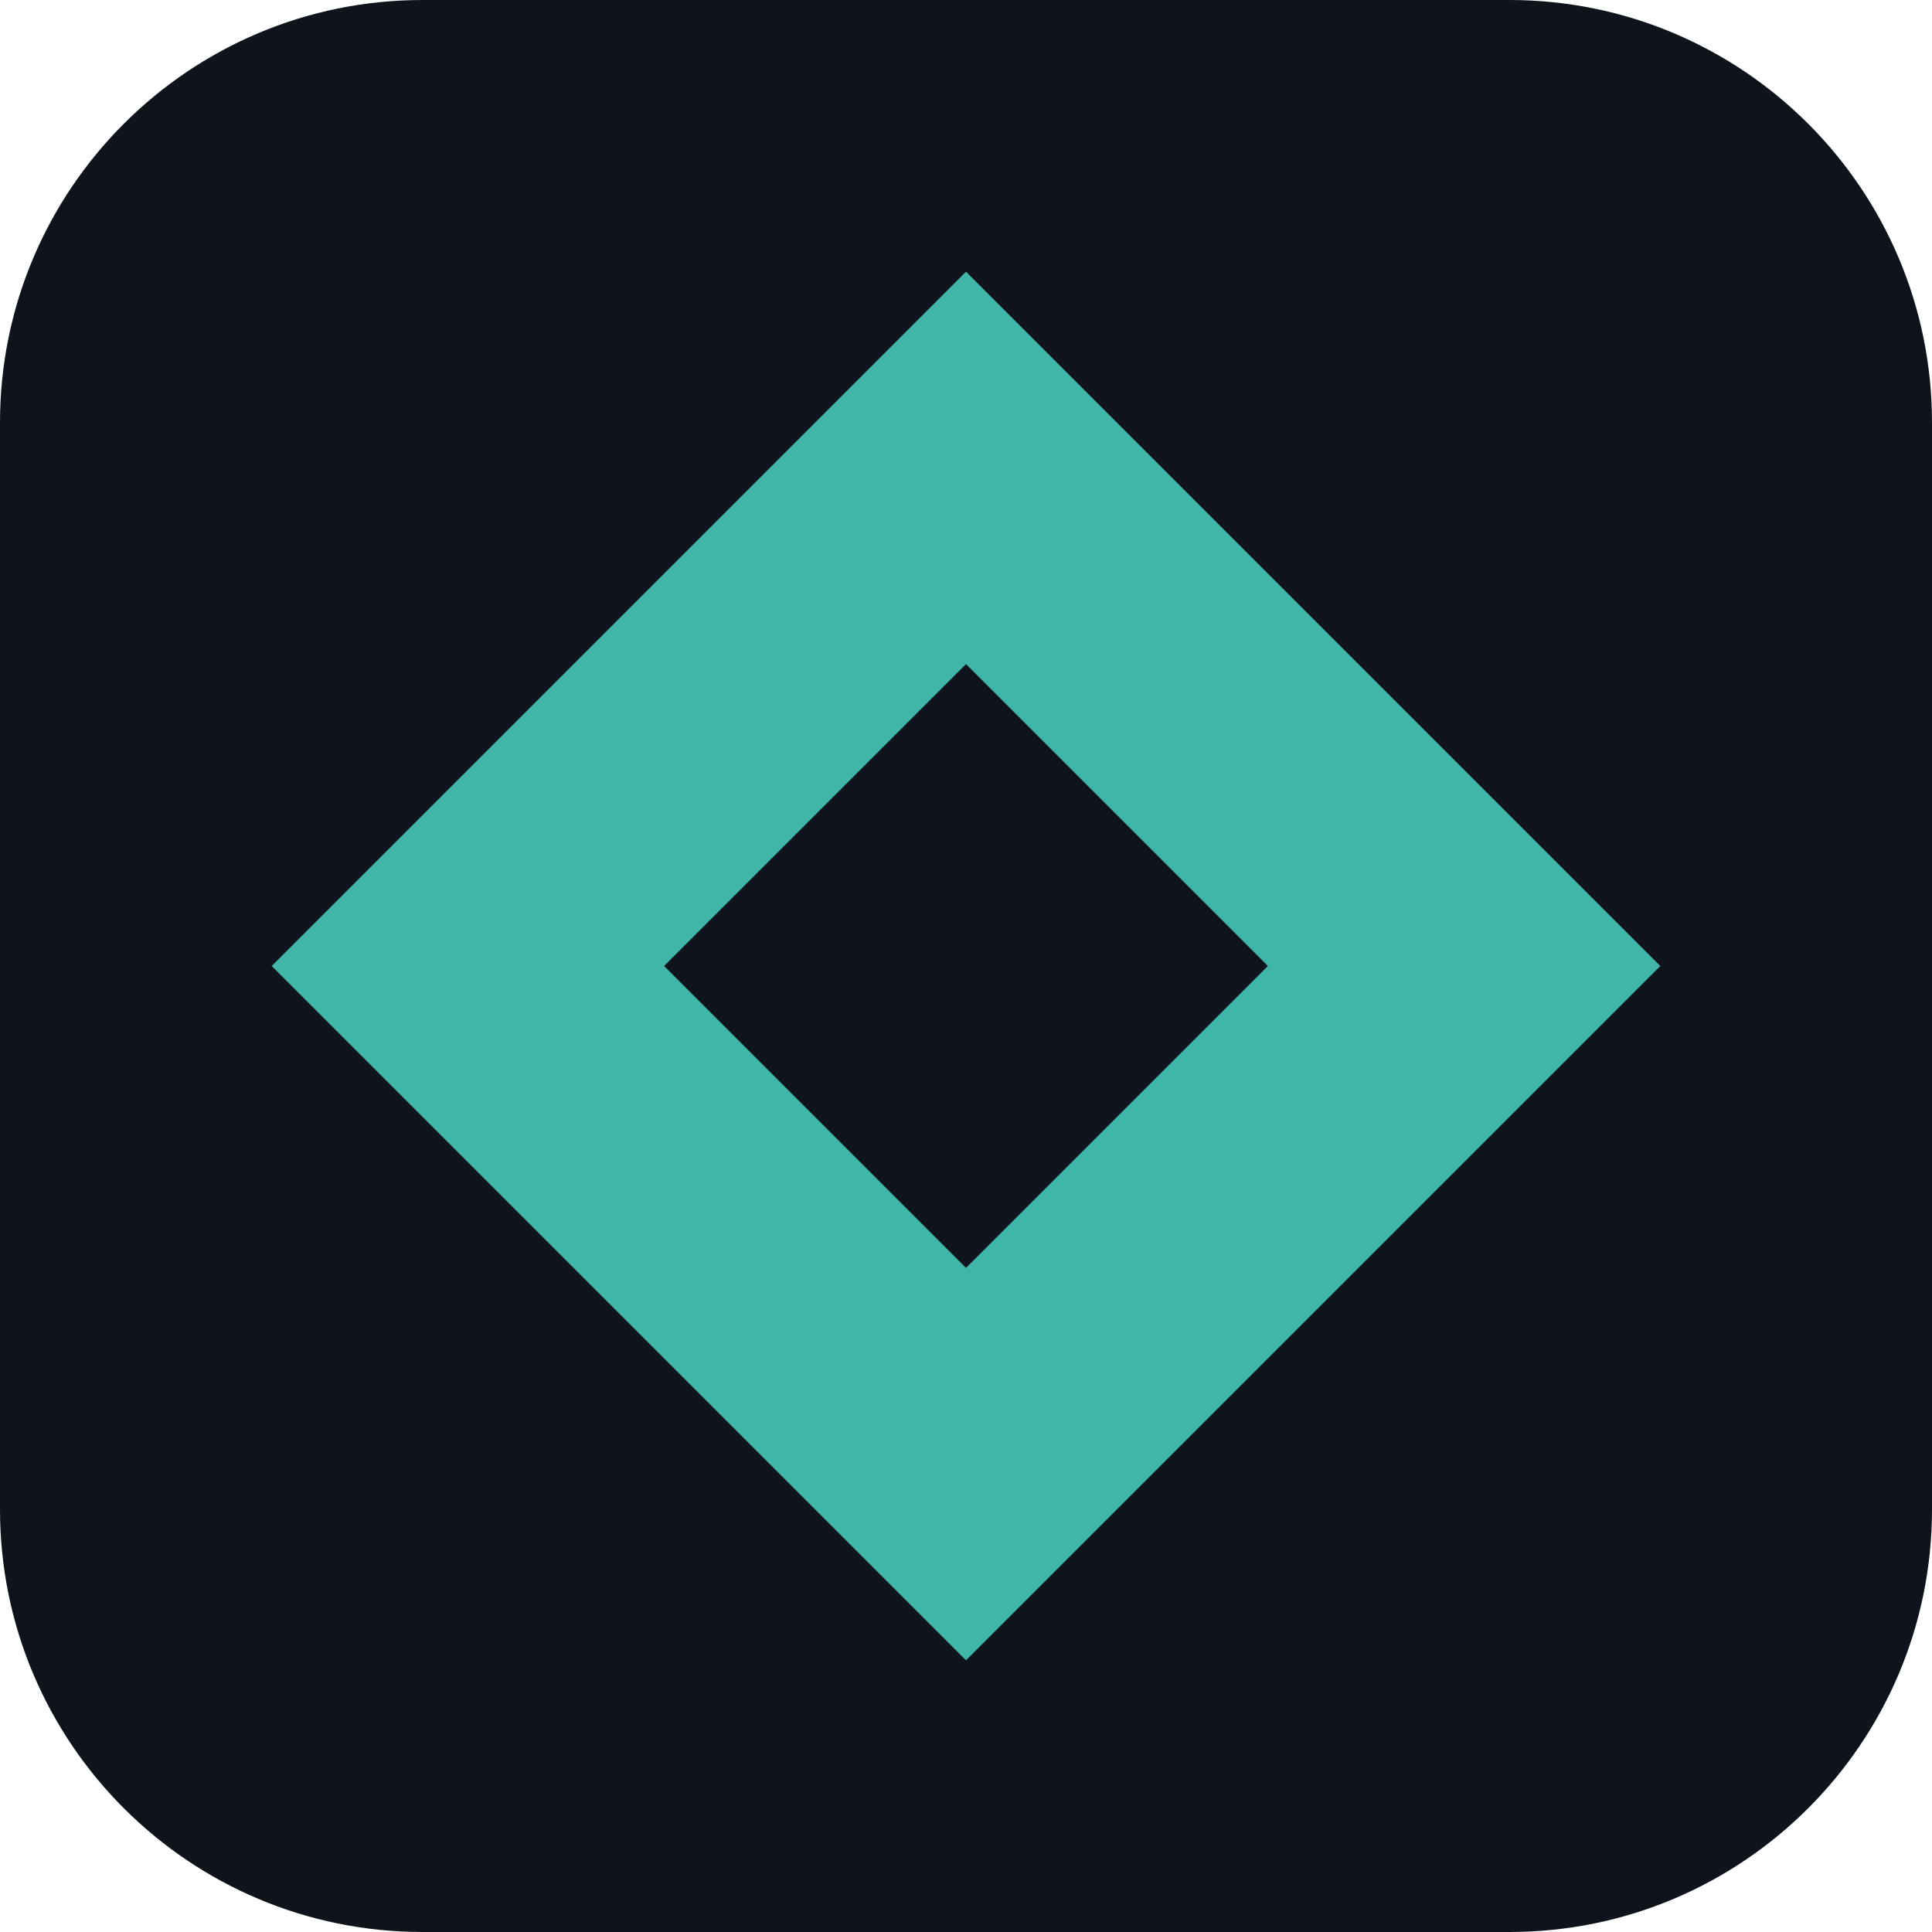
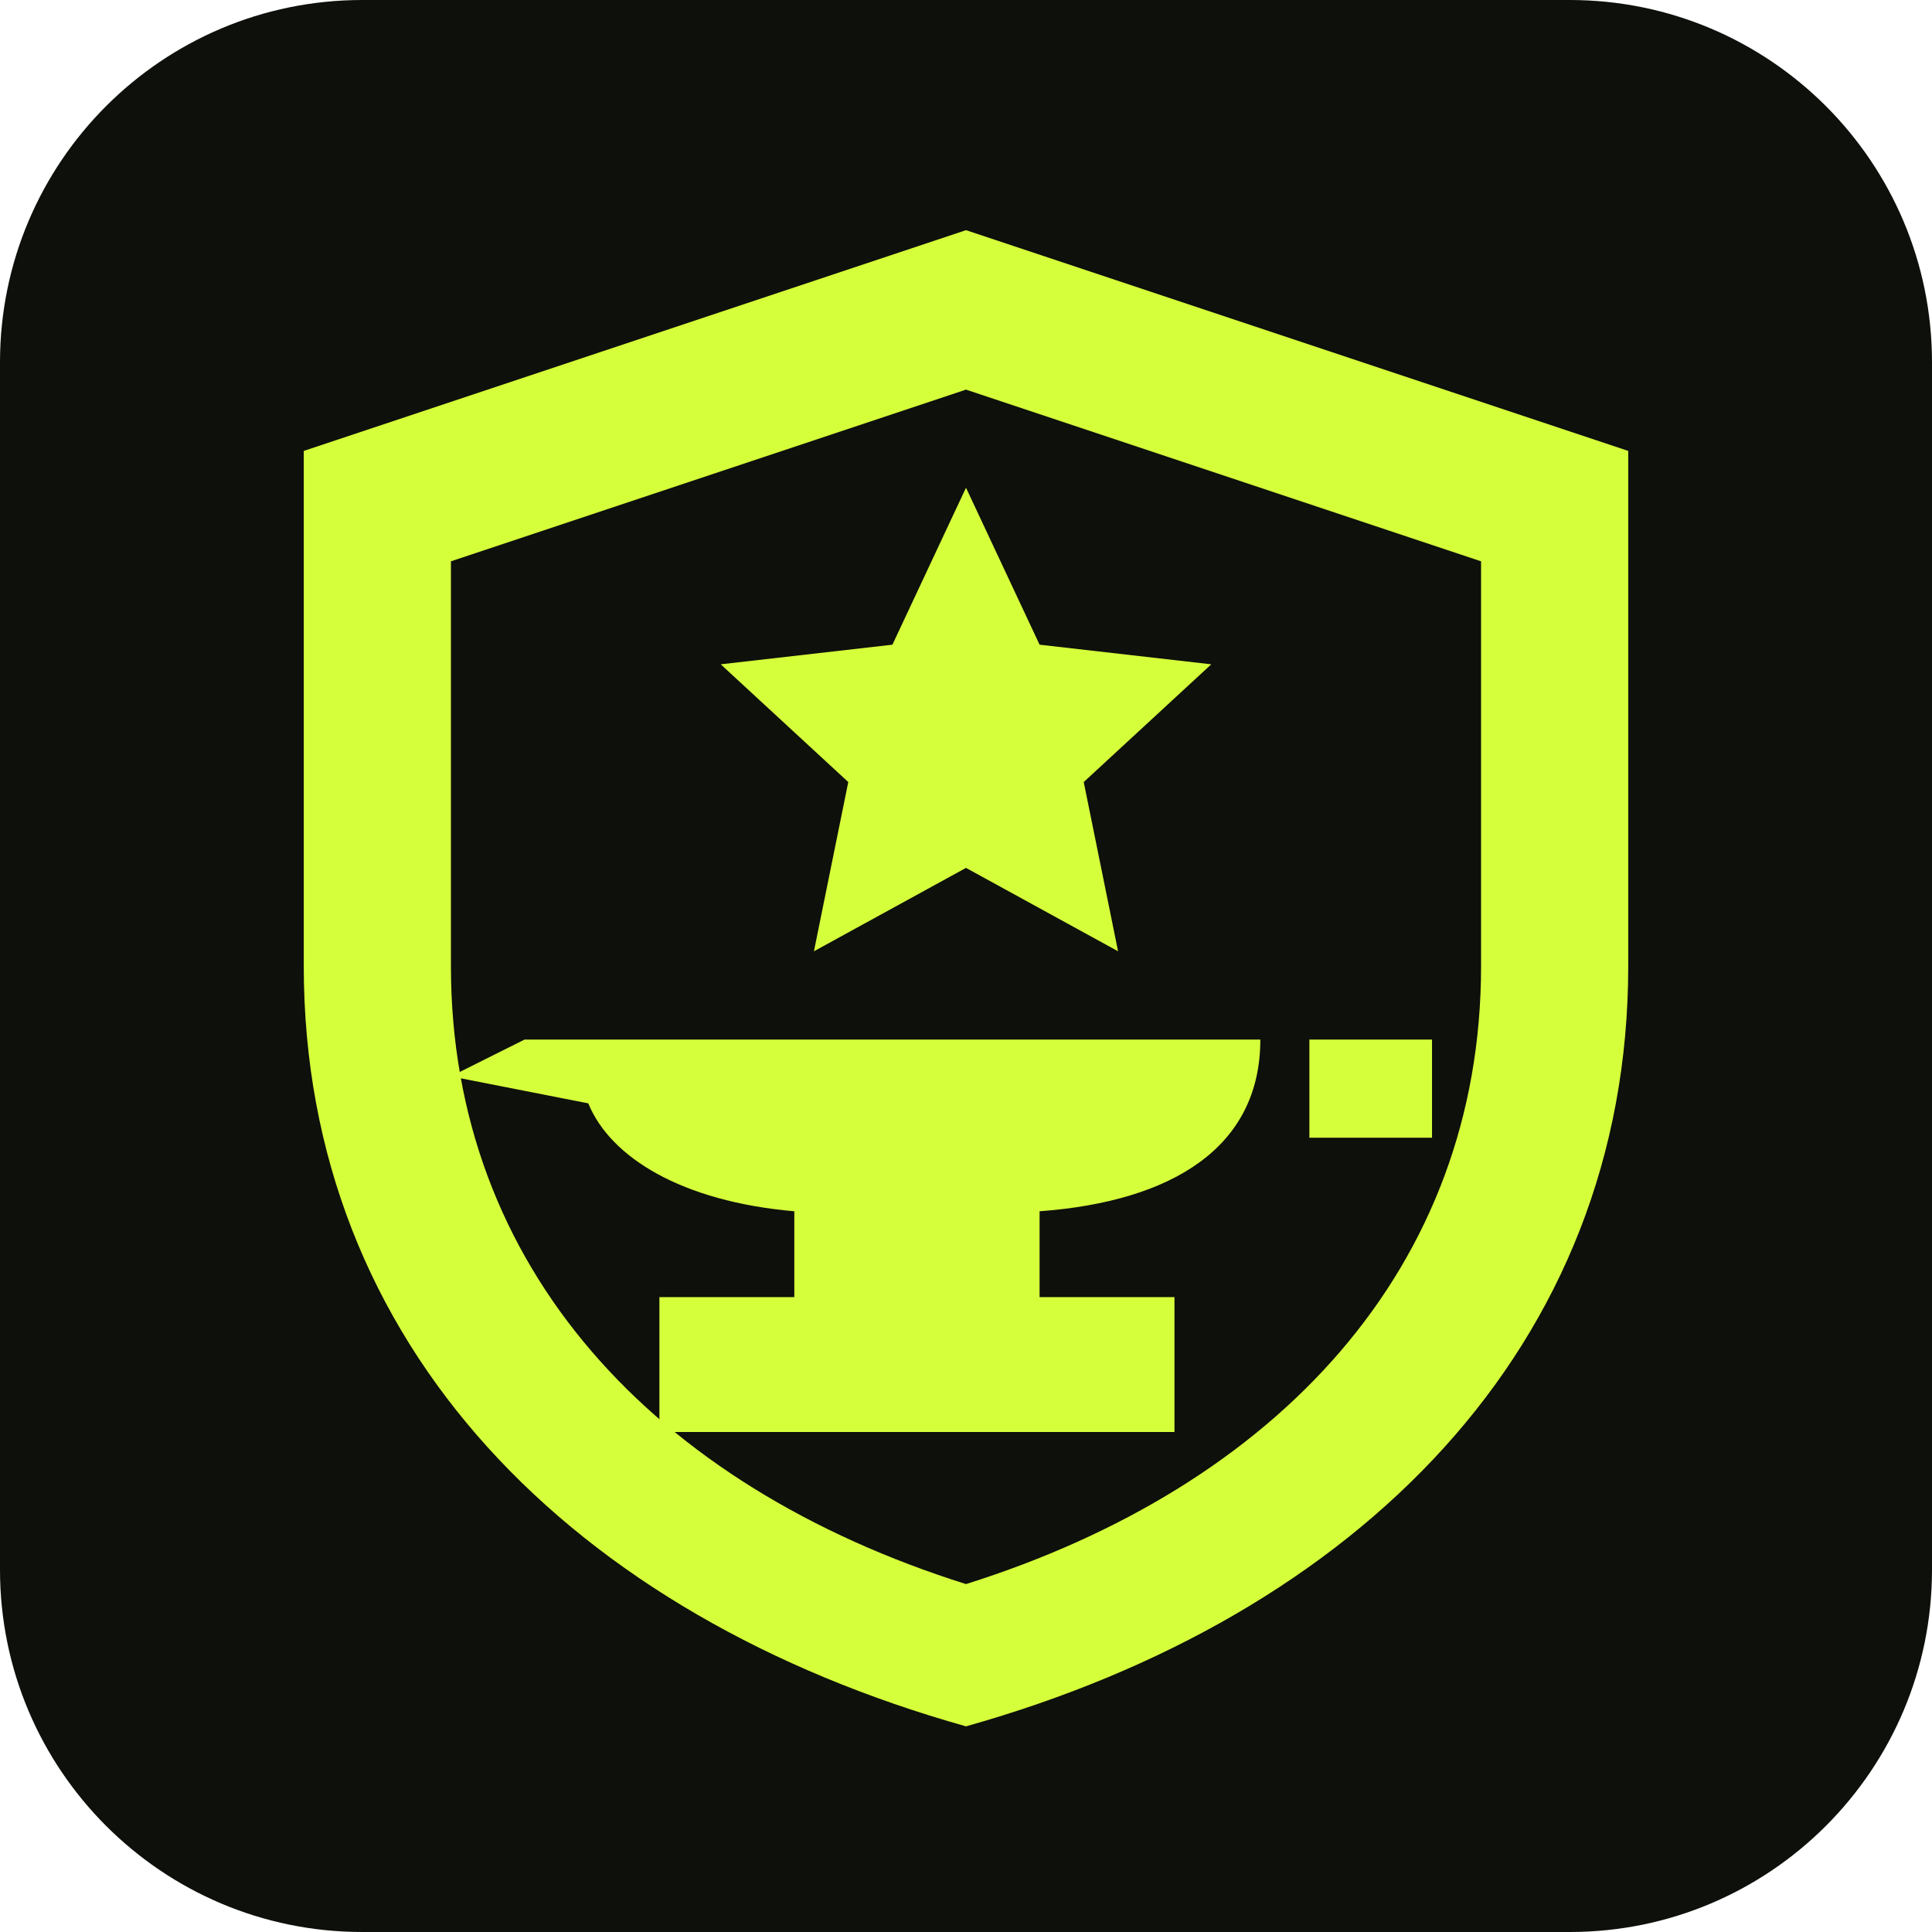
<svg xmlns="http://www.w3.org/2000/svg" viewBox="0 0 64 64">
-   <rect width="64" height="64" rx="14" fill="#0f141c" />
-   <path d="M32 9 55 32 32 55 9 32z" fill="#3fb6a8" />
-   <path d="M32 22 42 32 32 42 22 32z" fill="#0f141c" />
+   <rect width="64" height="64" rx="12" fill="#0e100b" />
+   <g transform="translate(6 6) scale(.8125)">
+     <path fill="#d6ff3b" d="M32 2l27 9v21c0 15.5-11 26.5-27 31C16 58.5 5 47.5 5 32V11z" />
+     <path fill="#0e100b" d="M32 8.5l21 7V32c0 12.3-8.3 21.2-21 25.2C19.3 53.2 11 44.3 11 32V15.5z" />
+     <path fill="#d6ff3b" d="M32 12.5l3 6.4 7 .8-5.2 4.8 1.4 6.9L32 28l-6.2 3.4 1.4-6.9-5.2-4.8 7-.8zM14 35h30c0 4.4-3.6 6.6-9 7v3.5h5.5V51h-21v-5.5H25V42c-4.6-.4-7.5-2.2-8.4-4.4L11 36.5zM46 35h5v4h-5z" />
+   </g>
</svg>
